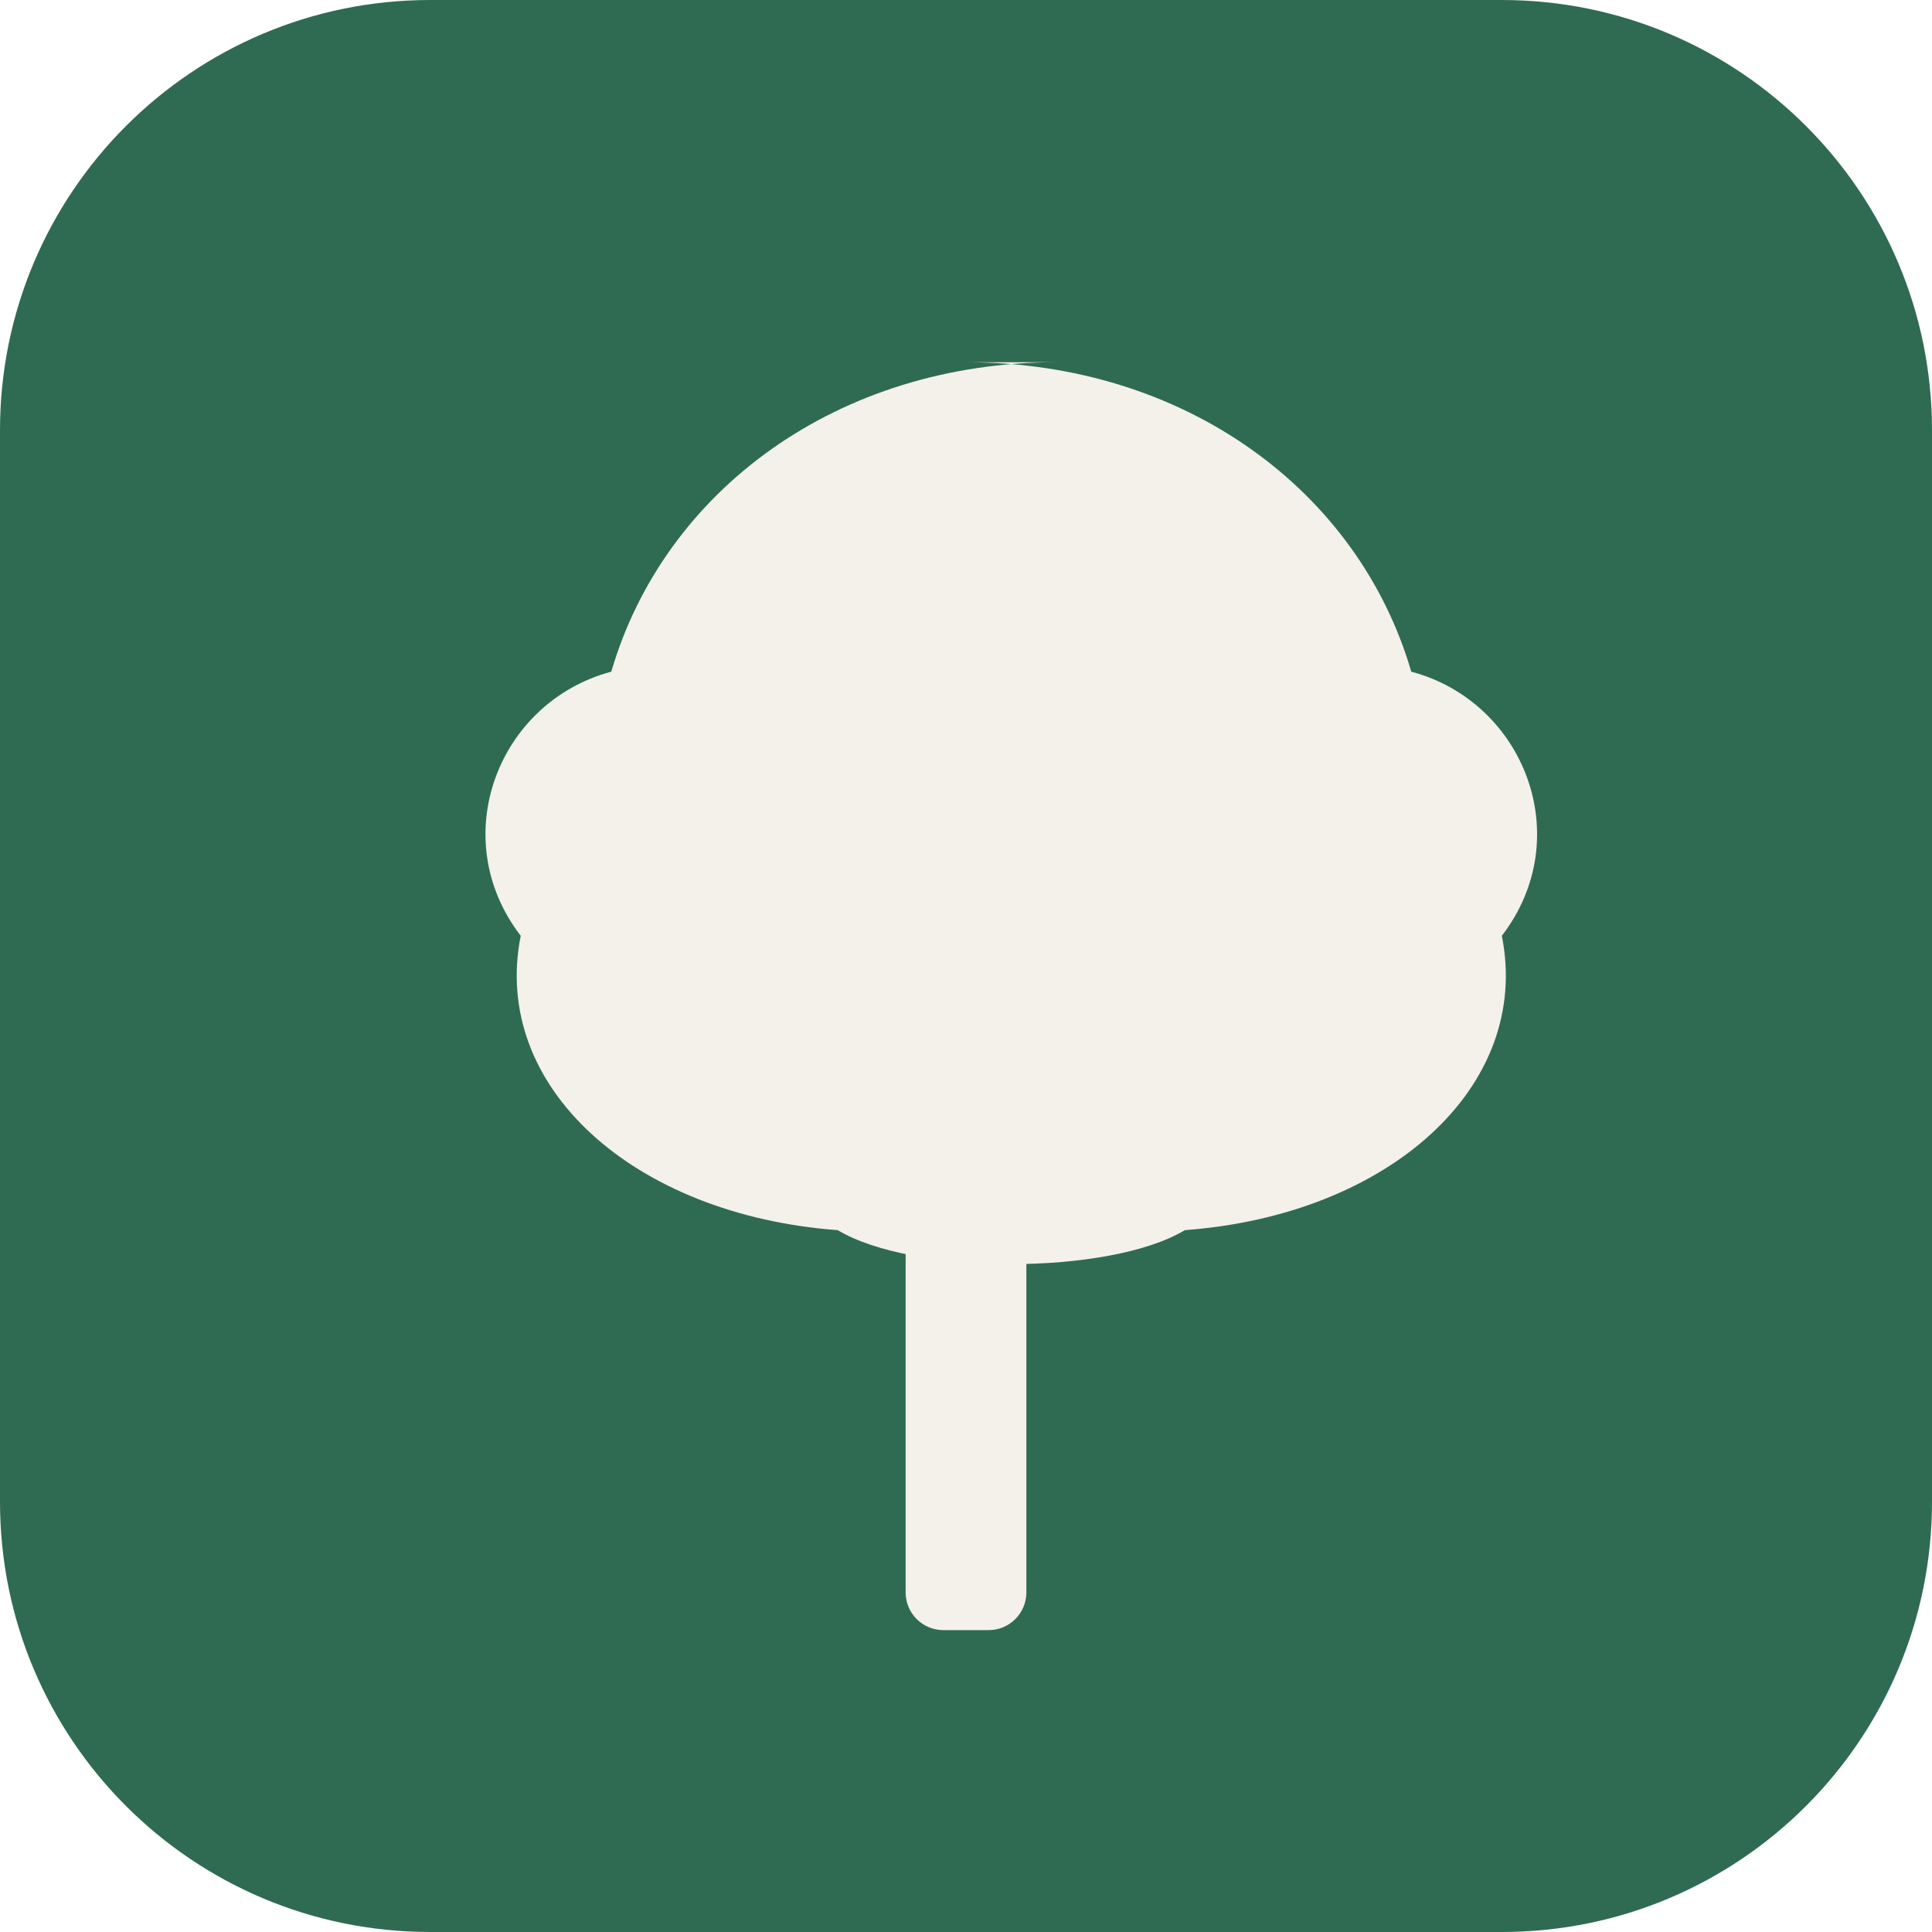
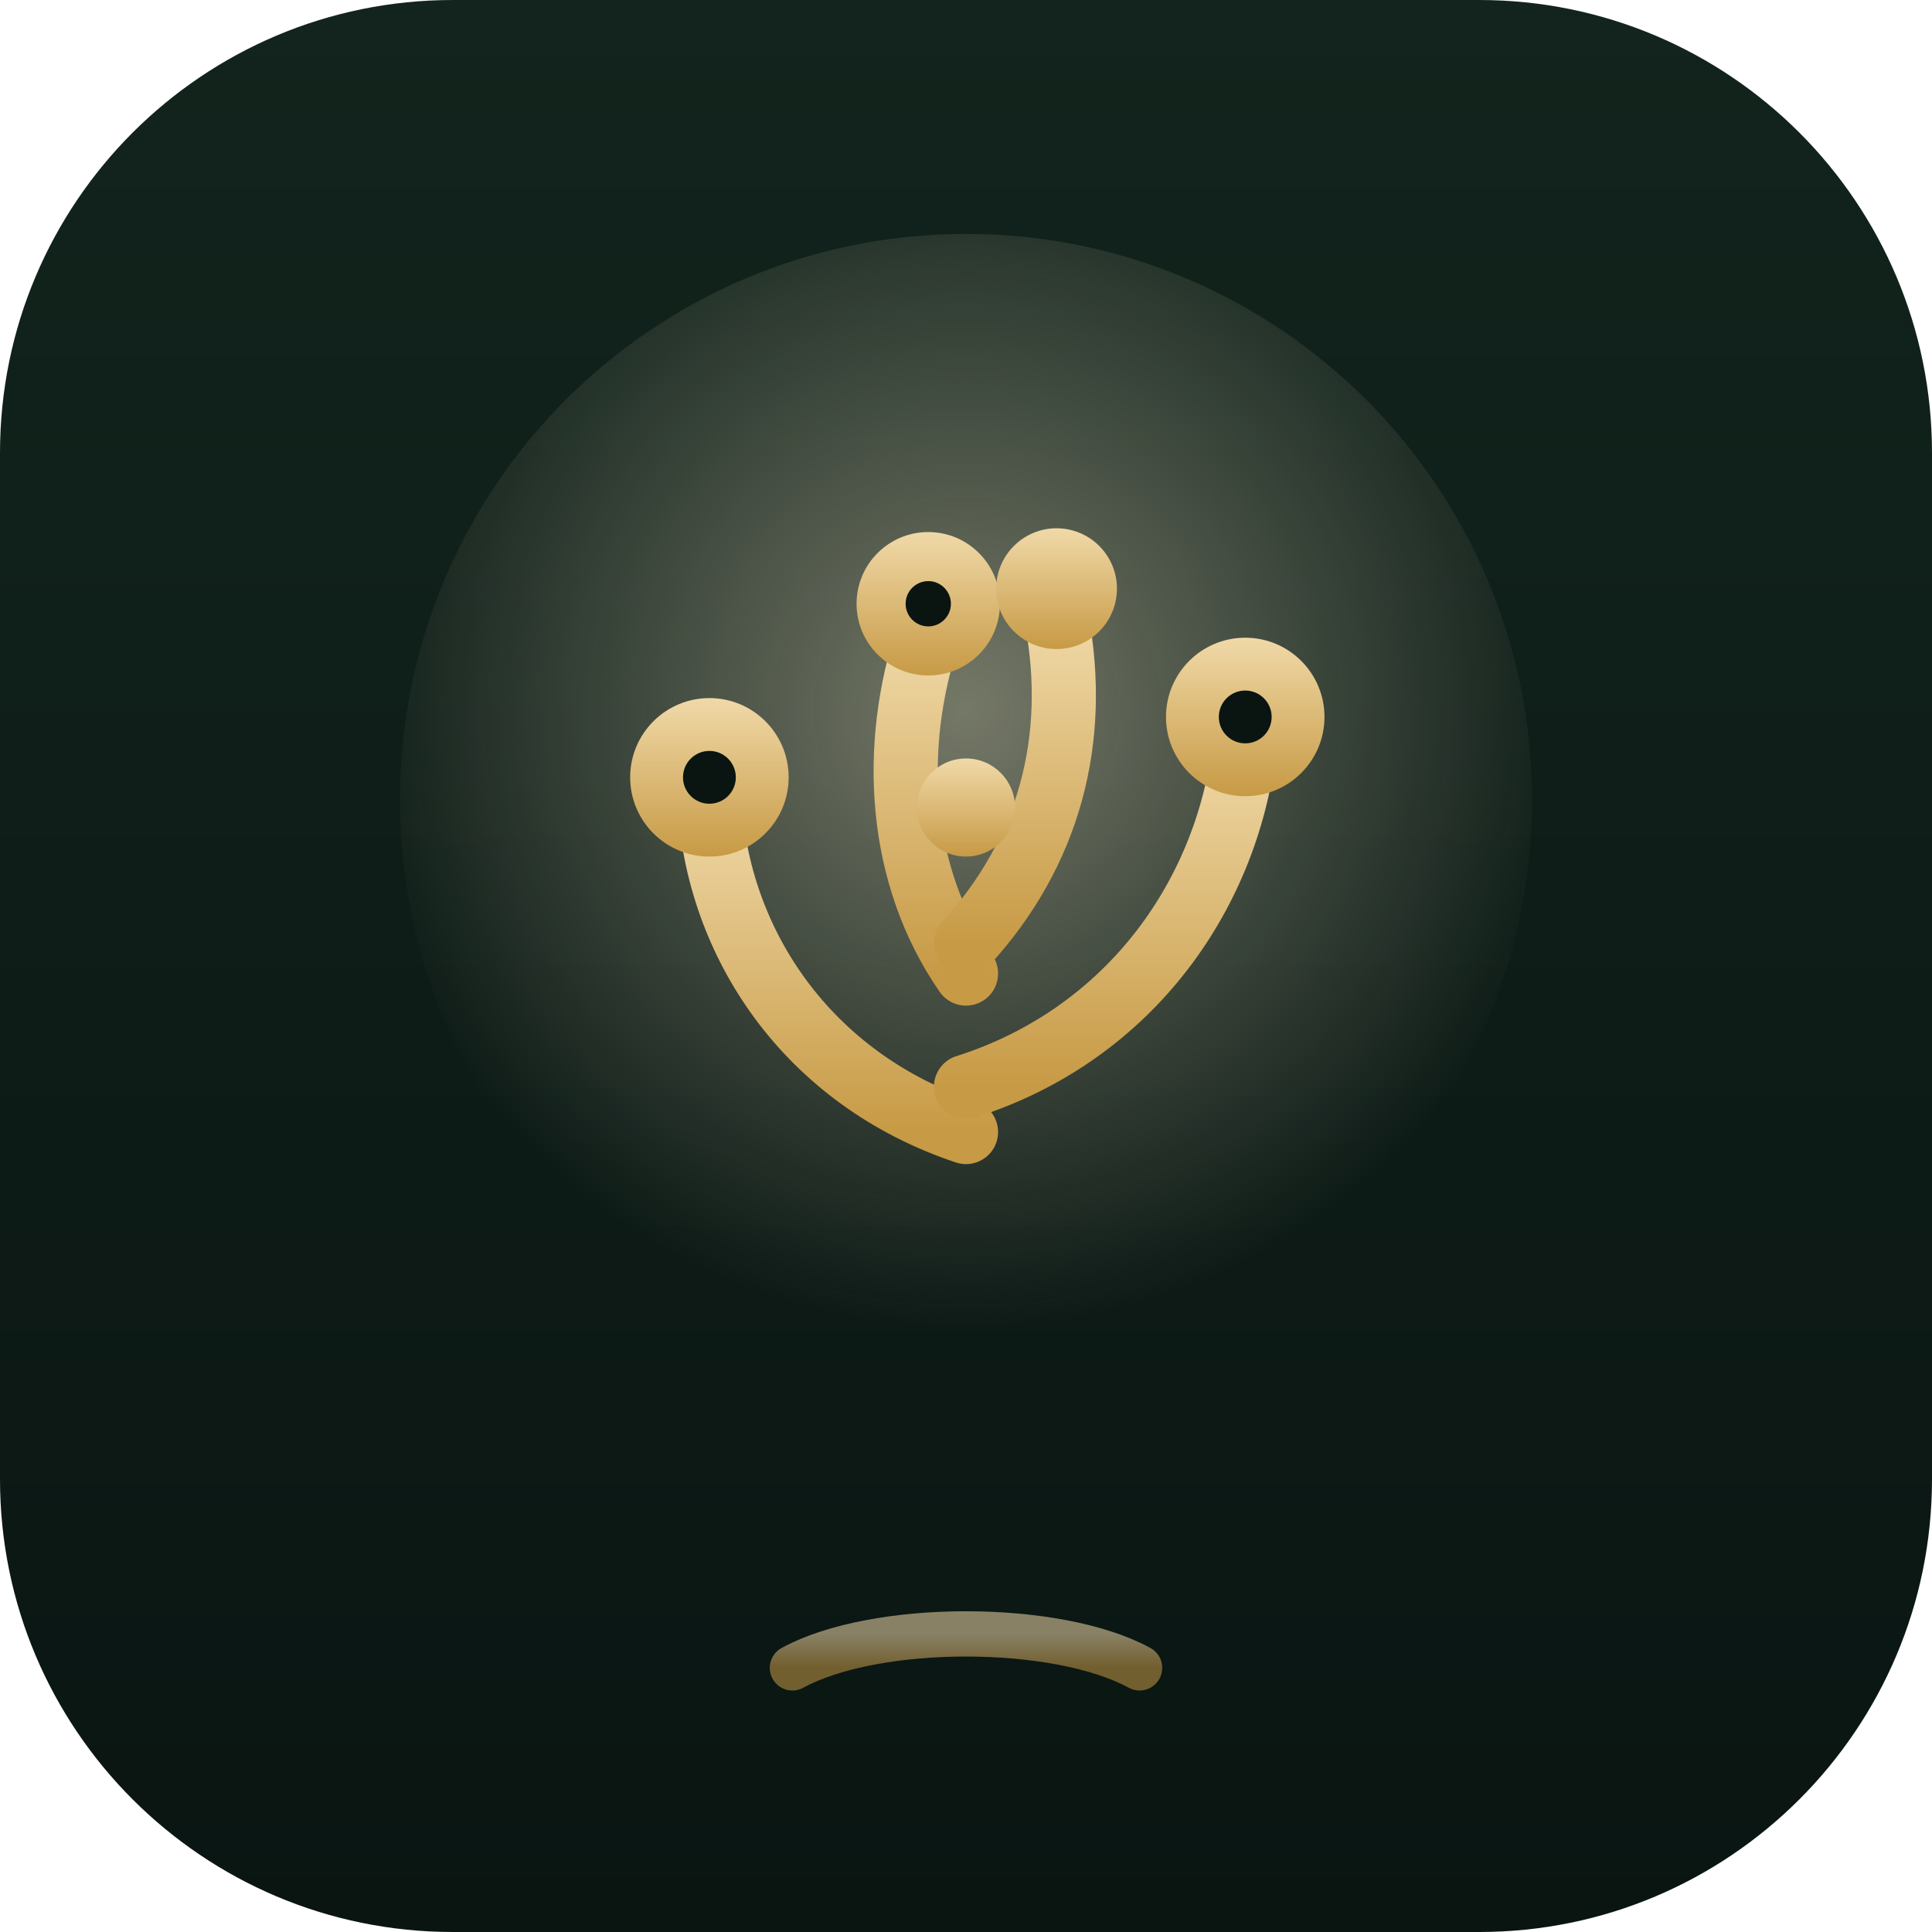
<svg xmlns="http://www.w3.org/2000/svg" viewBox="0 0 512 512">
-   <rect width="512" height="512" rx="114" fill="#2f6b52" />
-   <g fill="#f4f1ea">
-     <rect x="240" y="270" width="32" height="162" rx="10" />
-     <path d="M256 96c58 0 104 34 118 82 30 8 44 44 24 70 8 40-30 74-84 78-20 12-72 12-92 0-54-4-92-38-84-78-20-26-6-62 24-70 14-48 60-82 118-82z" />
+   <defs>
+     <linearGradient id="night" x1="0" y1="0" x2="0" y2="1">
+       <stop offset="0" stop-color="#12241d" />
+       <stop offset="1" stop-color="#0a1512" />
+     </linearGradient>
+     <radialGradient id="moon" cx="0.5" cy="0.42" r="0.55">
+       <stop offset="0" stop-color="#f2e6c6" stop-opacity="0.45" />
+       <stop offset="1" stop-color="#f2e6c6" stop-opacity="0" />
+     </radialGradient>
+     <linearGradient id="gilt" x1="0" y1="0" x2="0" y2="1">
+       <stop offset="0" stop-color="#f0d9a8" />
+       <stop offset="1" stop-color="#c79a45" />
+     </linearGradient>
+   </defs>
+   <rect width="512" height="512" rx="120" fill="url(#night)" />
+   <circle cx="256" cy="212" r="150" fill="url(#moon)" />
+   <g stroke="url(#gilt)" stroke-width="17" stroke-linecap="round" fill="none">
+     <path d="M256 430 V236" />
+     <path d="M256 300 C214 286 190 250 188 212" />
+     <path d="M256 288 C300 274 326 236 330 196" />
+     <path d="M256 258 C238 232 236 198 246 168" />
+     <path d="M256 250 C278 226 286 196 280 164" />
  </g>
+   <g fill="url(#gilt)">
+     <circle cx="188" cy="206" r="21" />
+     <circle cx="330" cy="190" r="21" />
+     <circle cx="246" cy="160" r="19" />
+     <circle cx="280" cy="156" r="16" />
+     <circle cx="256" cy="214" r="13" />
+   </g>
+   <g fill="#0a1512">
+     <circle cx="188" cy="206" r="7" />
+     <circle cx="330" cy="190" r="7" />
+     <circle cx="246" cy="160" r="6" />
+   </g>
+   <path d="M210 442 C232 430 280 430 302 442" stroke="url(#gilt)" stroke-width="12" stroke-linecap="round" fill="none" opacity="0.55" />
</svg>
